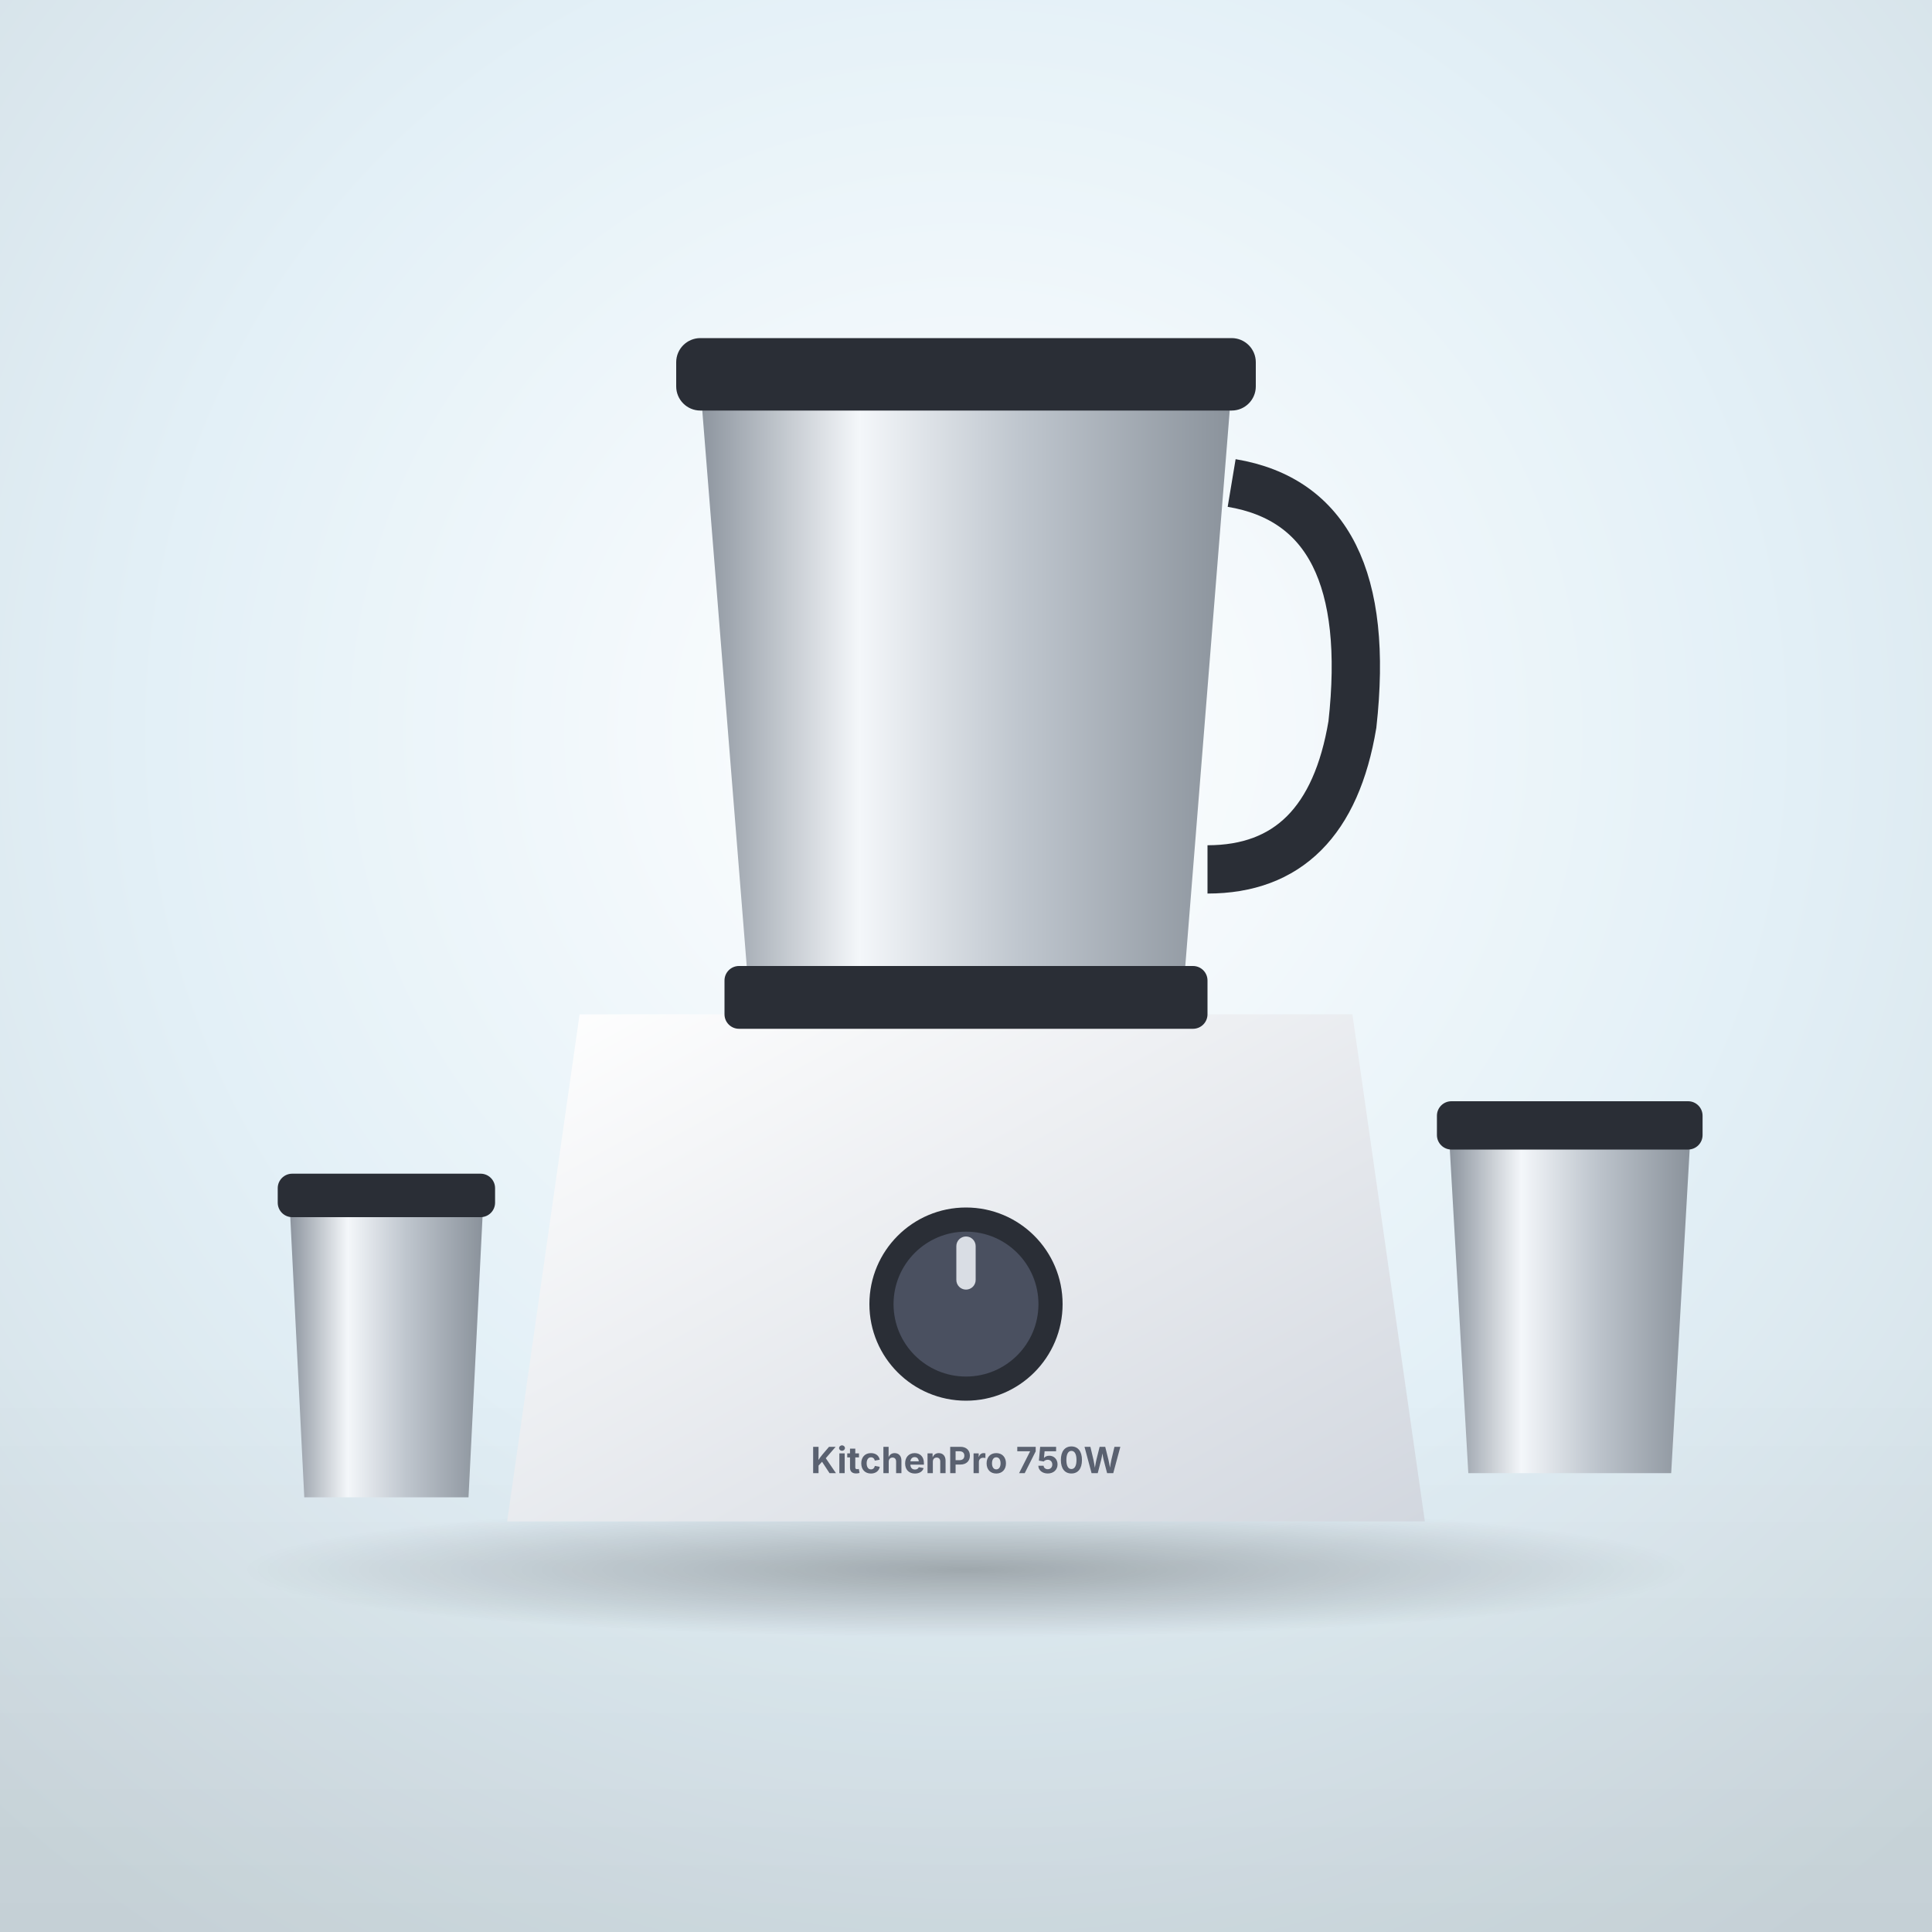
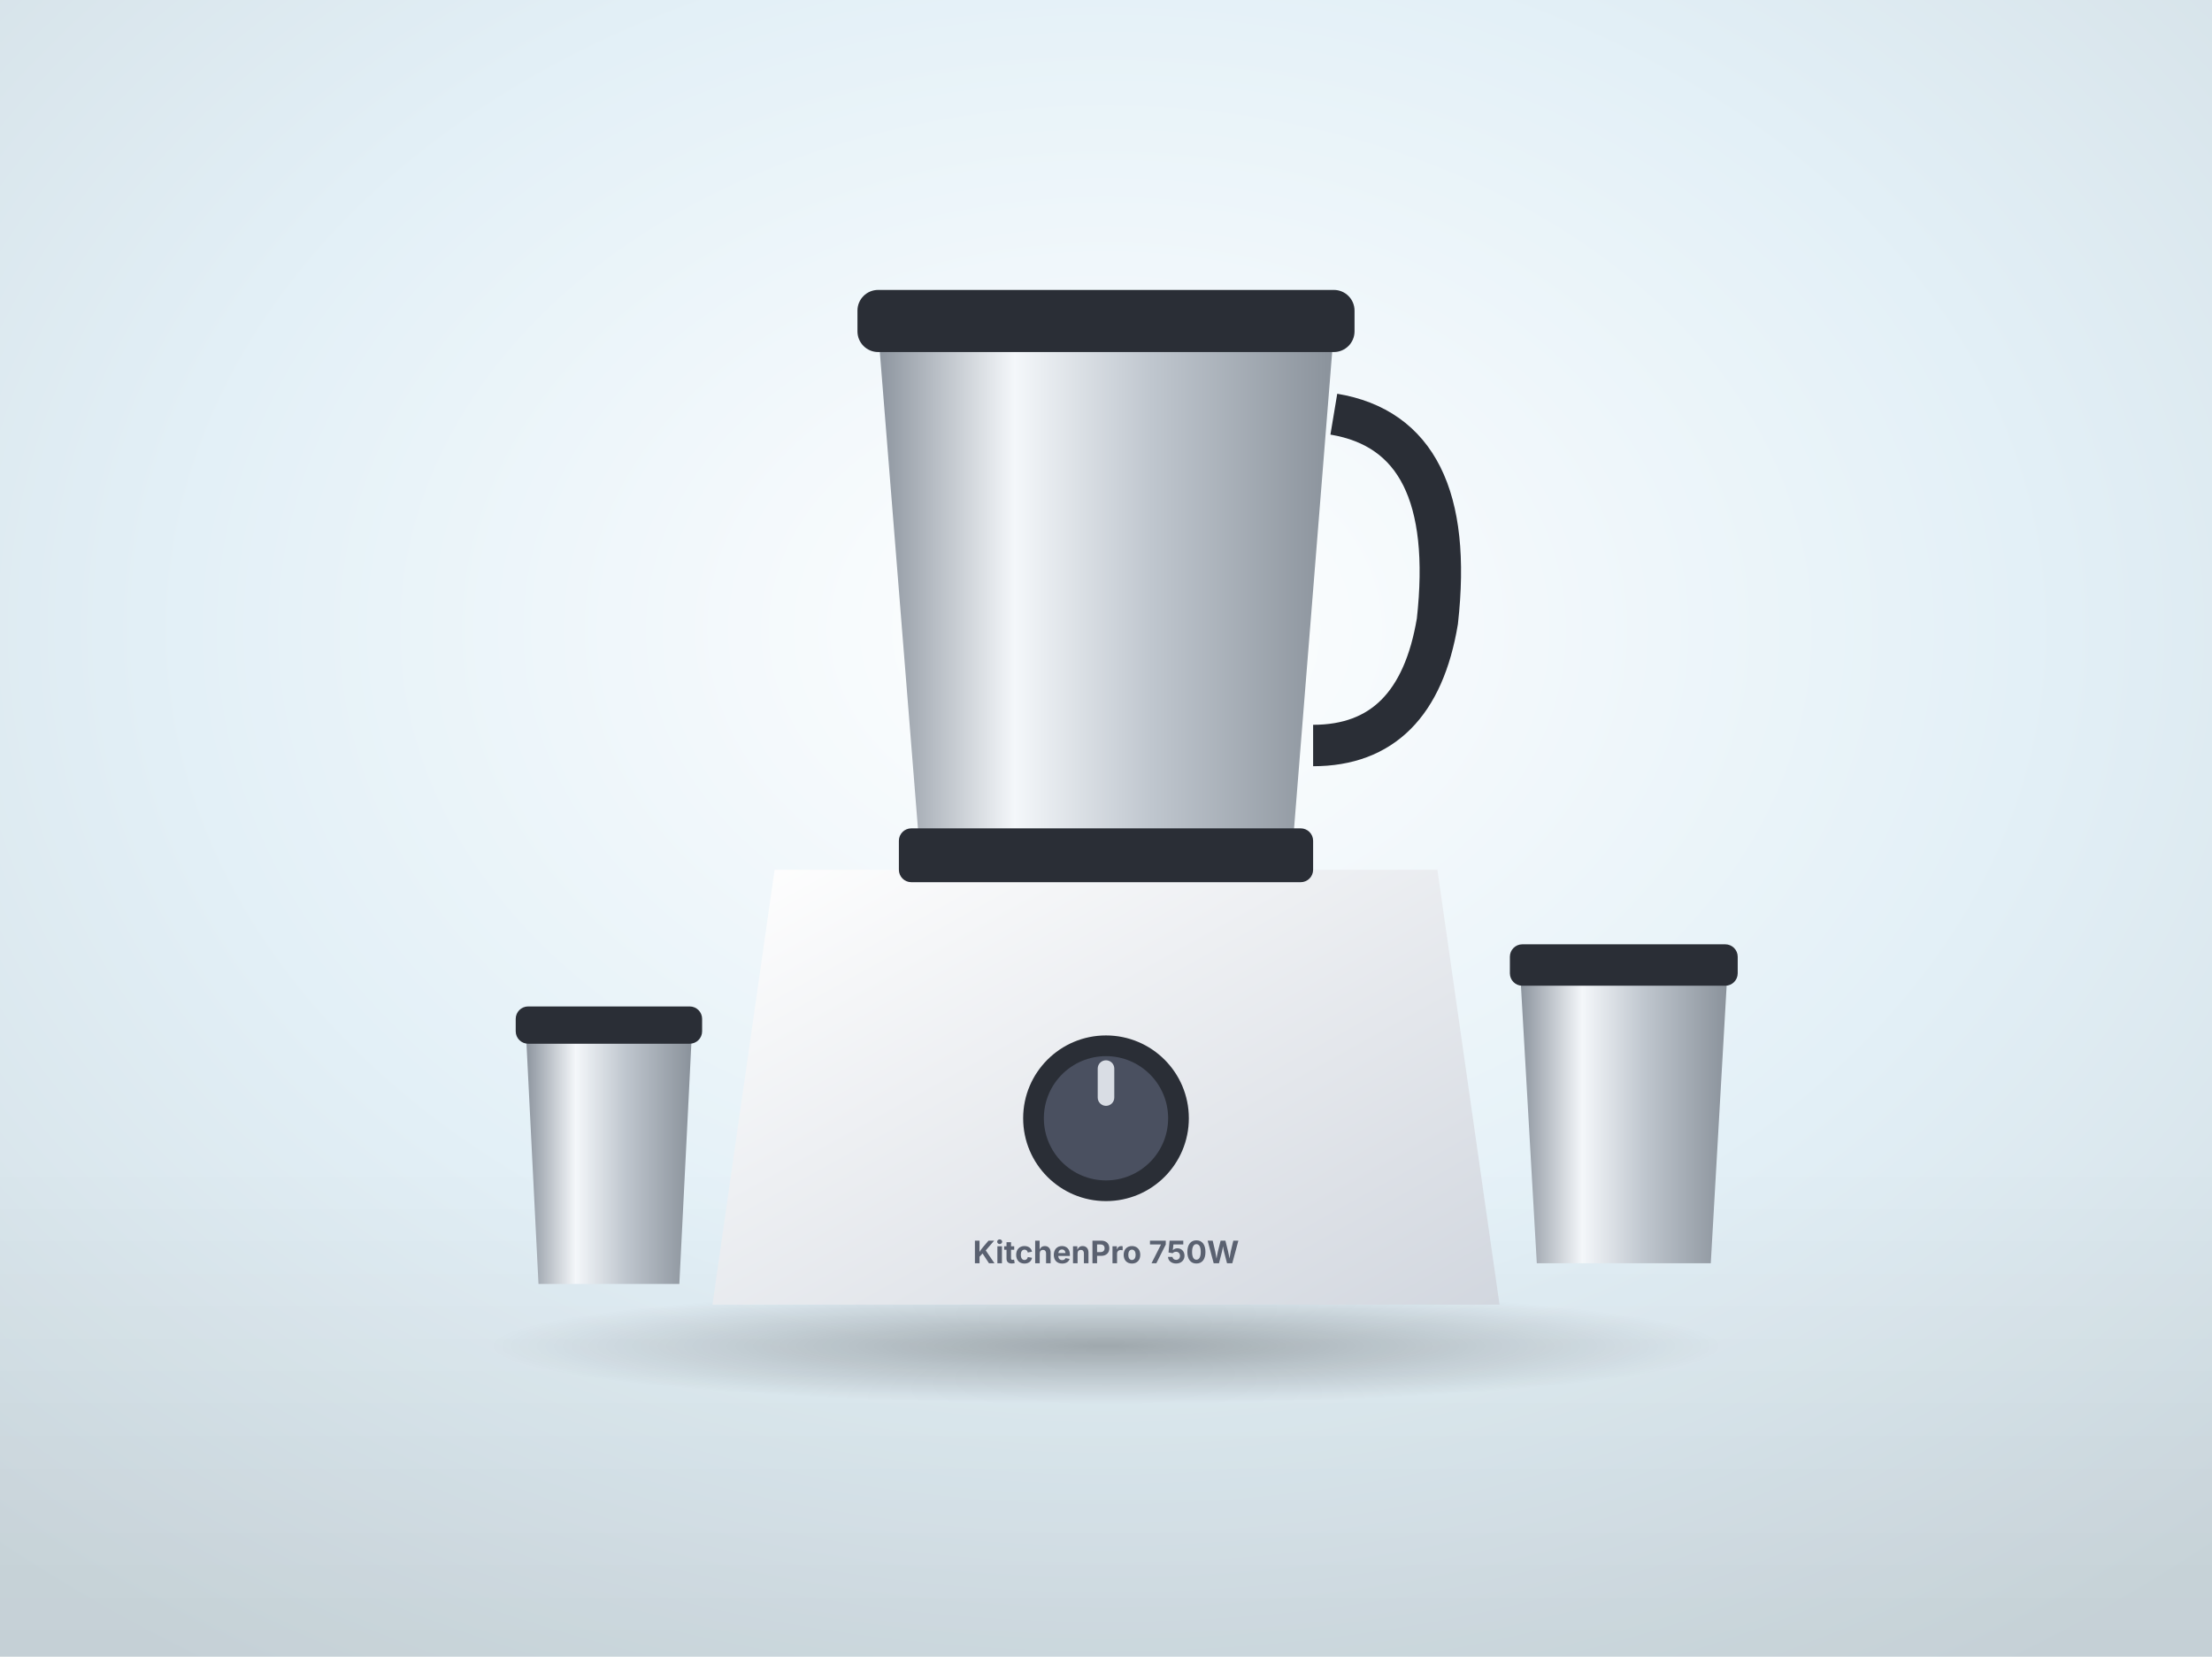
- <svg xmlns="http://www.w3.org/2000/svg" viewBox="0 0 800 800" width="800" height="800">
+ <svg xmlns="http://www.w3.org/2000/svg" viewBox="-134 0 1068 800" width="1068" height="800">
  <defs>
-     <linearGradient id="l174" x1="0" y1="0" x2="1" y2="0">
+     <linearGradient id="l175" x1="0" y1="0" x2="1" y2="0">
      <stop offset="0" stop-color="#8c949e" stop-opacity="1" />
      <stop offset="0.3" stop-color="#f4f7fa" stop-opacity="1" />
      <stop offset="0.6" stop-color="#bfc6ce" stop-opacity="1" />
      <stop offset="1" stop-color="#8a929b" stop-opacity="1" />
    </linearGradient>
-     <radialGradient id="r175" cx="0.5" cy="0.5" r="0.5">
+     <radialGradient id="r176" cx="0.5" cy="0.5" r="0.5">
      <stop offset="0" stop-color="#000" stop-opacity="0.28" />
      <stop offset="1" stop-color="#000" stop-opacity="0" />
    </radialGradient>
-     <linearGradient id="l176" x1="0" y1="0" x2="1" y2="1">
+     <linearGradient id="l177" x1="0" y1="0" x2="1" y2="1">
      <stop offset="0" stop-color="#ffffff" stop-opacity="1" />
      <stop offset="1" stop-color="#d2d7df" stop-opacity="1" />
    </linearGradient>
-     <radialGradient id="r177" cx="0.5" cy="0.38" r="0.75">
+     <radialGradient id="r178" cx="0.5" cy="0.38" r="0.75">
      <stop offset="0" stop-color="#ffffff" stop-opacity="1" />
      <stop offset="0.55" stop-color="#e3f0f7" stop-opacity="1" />
      <stop offset="1" stop-color="#d1dde3" stop-opacity="1" />
    </radialGradient>
-     <linearGradient id="l178" x1="0" y1="0" x2="0" y2="1">
+     <linearGradient id="l179" x1="0" y1="0" x2="0" y2="1">
      <stop offset="0" stop-color="#000" stop-opacity="0" />
      <stop offset="1" stop-color="#000" stop-opacity="0.06" />
    </linearGradient>
  </defs>
-   <rect width="800" height="800" fill="url(#r177)" />
-   <rect y="560" width="800" height="240" fill="url(#l178)" />
-   <ellipse cx="400" cy="650" rx="300" ry="28" fill="url(#r175)" />
-   <path d="M240 420 L560 420 L590 630 L210 630 Z" fill="url(#l176)" />
+   <rect x="-134" width="1068" height="800" fill="url(#r178)" />
+   <rect x="-134" y="560" width="1068" height="240" fill="url(#l179)" />
+   <ellipse cx="400" cy="650" rx="300" ry="28" fill="url(#r176)" />
+   <path d="M240 420 L560 420 L590 630 L210 630 Z" fill="url(#l177)" />
  <circle cx="400" cy="540" r="40" fill="#2a2e36" />
  <circle cx="400" cy="540" r="30" fill="#4a5060" />
  <rect x="396" y="512" width="8" height="22" rx="4" fill="#d9dde4" />
  <text x="400" y="610" font-family="Inter, 'Segoe UI', Roboto, Arial, sans-serif" font-size="15" font-weight="700" fill="#5a6170" text-anchor="middle" letter-spacing="0">KitchenPro 750W</text>
-   <path d="M290 160 L510 160 L490 410 L310 410 Z" fill="url(#l174)" />
+   <path d="M290 160 L510 160 L490 410 L310 410 Z" fill="url(#l175)" />
  <rect x="280" y="140" width="240" height="30" rx="10" fill="#2a2e36" />
  <path d="M510 200 Q570 210 560 300 Q550 360 500 360" fill="none" stroke="#2a2e36" stroke-width="20" />
  <rect x="300" y="400" width="200" height="26" rx="6" fill="#2a2e36" />
-   <path d="M600 470 L700 470 L692 610 L608 610 Z" fill="url(#l174)" />
+   <path d="M600 470 L700 470 L692 610 L608 610 Z" fill="url(#l175)" />
  <rect x="595" y="456" width="110" height="20" rx="6" fill="#2a2e36" />
-   <path d="M120 500 L200 500 L194 620 L126 620 Z" fill="url(#l174)" />
+   <path d="M120 500 L200 500 L194 620 L126 620 Z" fill="url(#l175)" />
  <rect x="115" y="486" width="90" height="18" rx="6" fill="#2a2e36" />
</svg>
